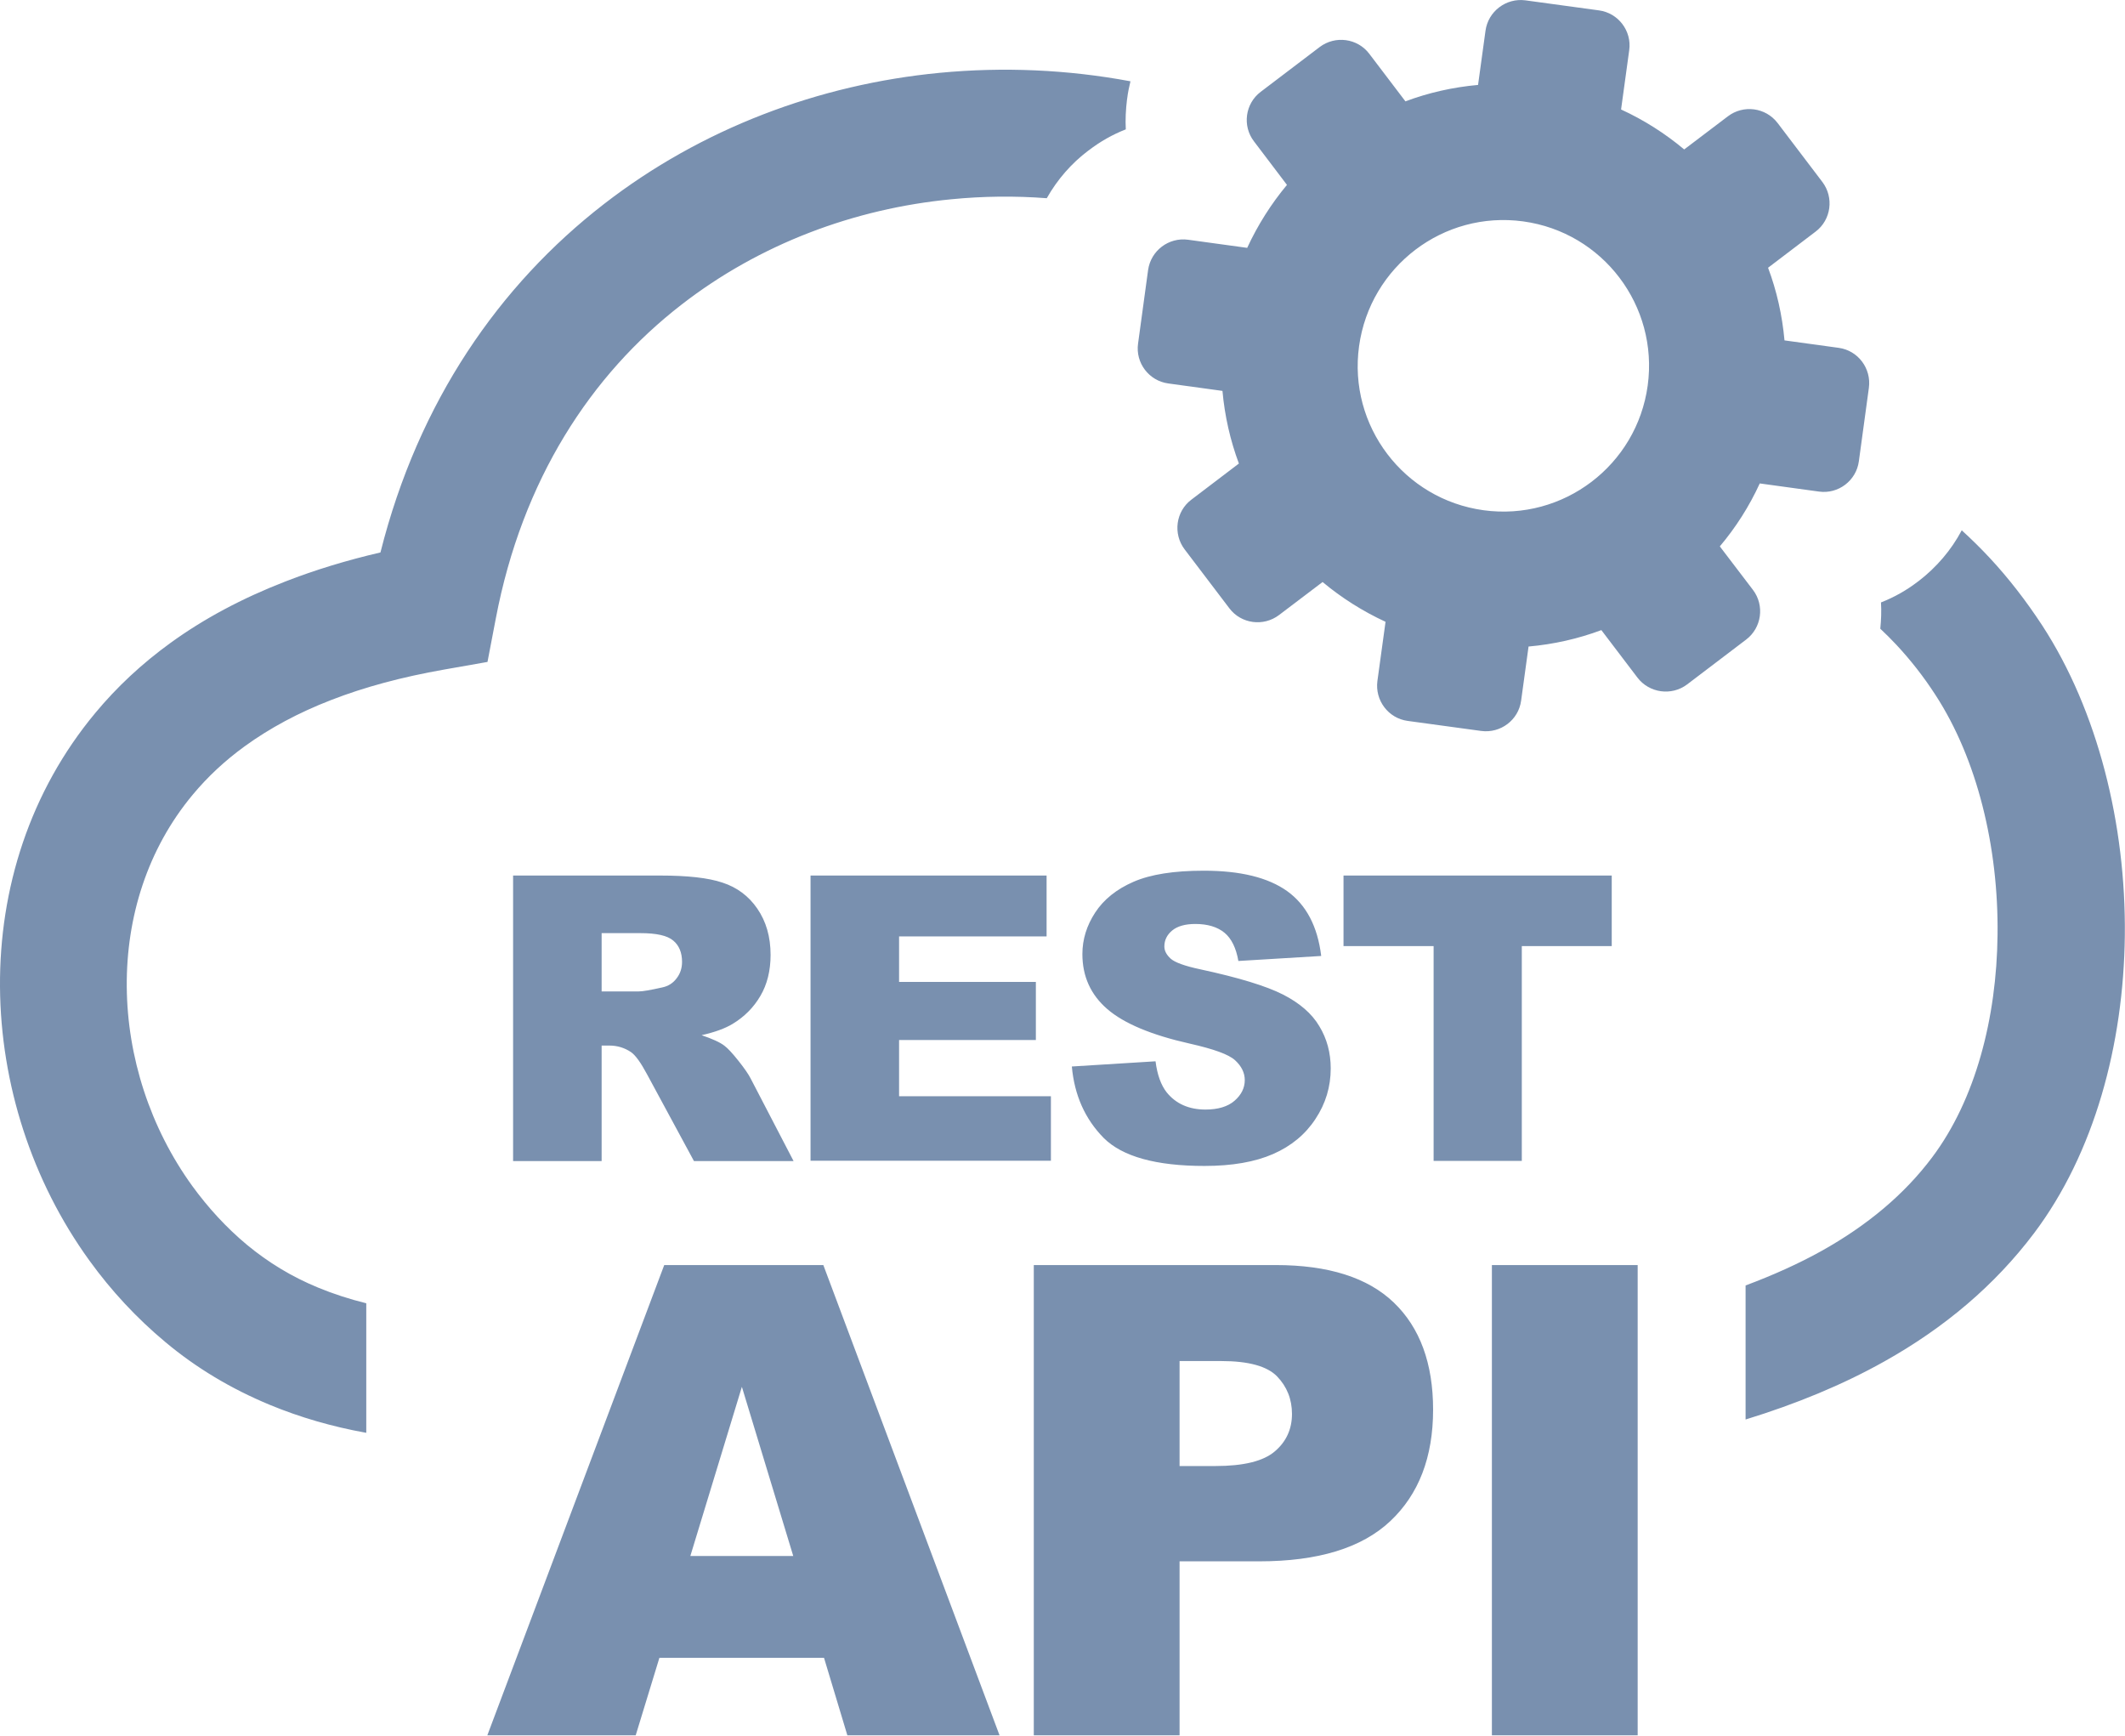
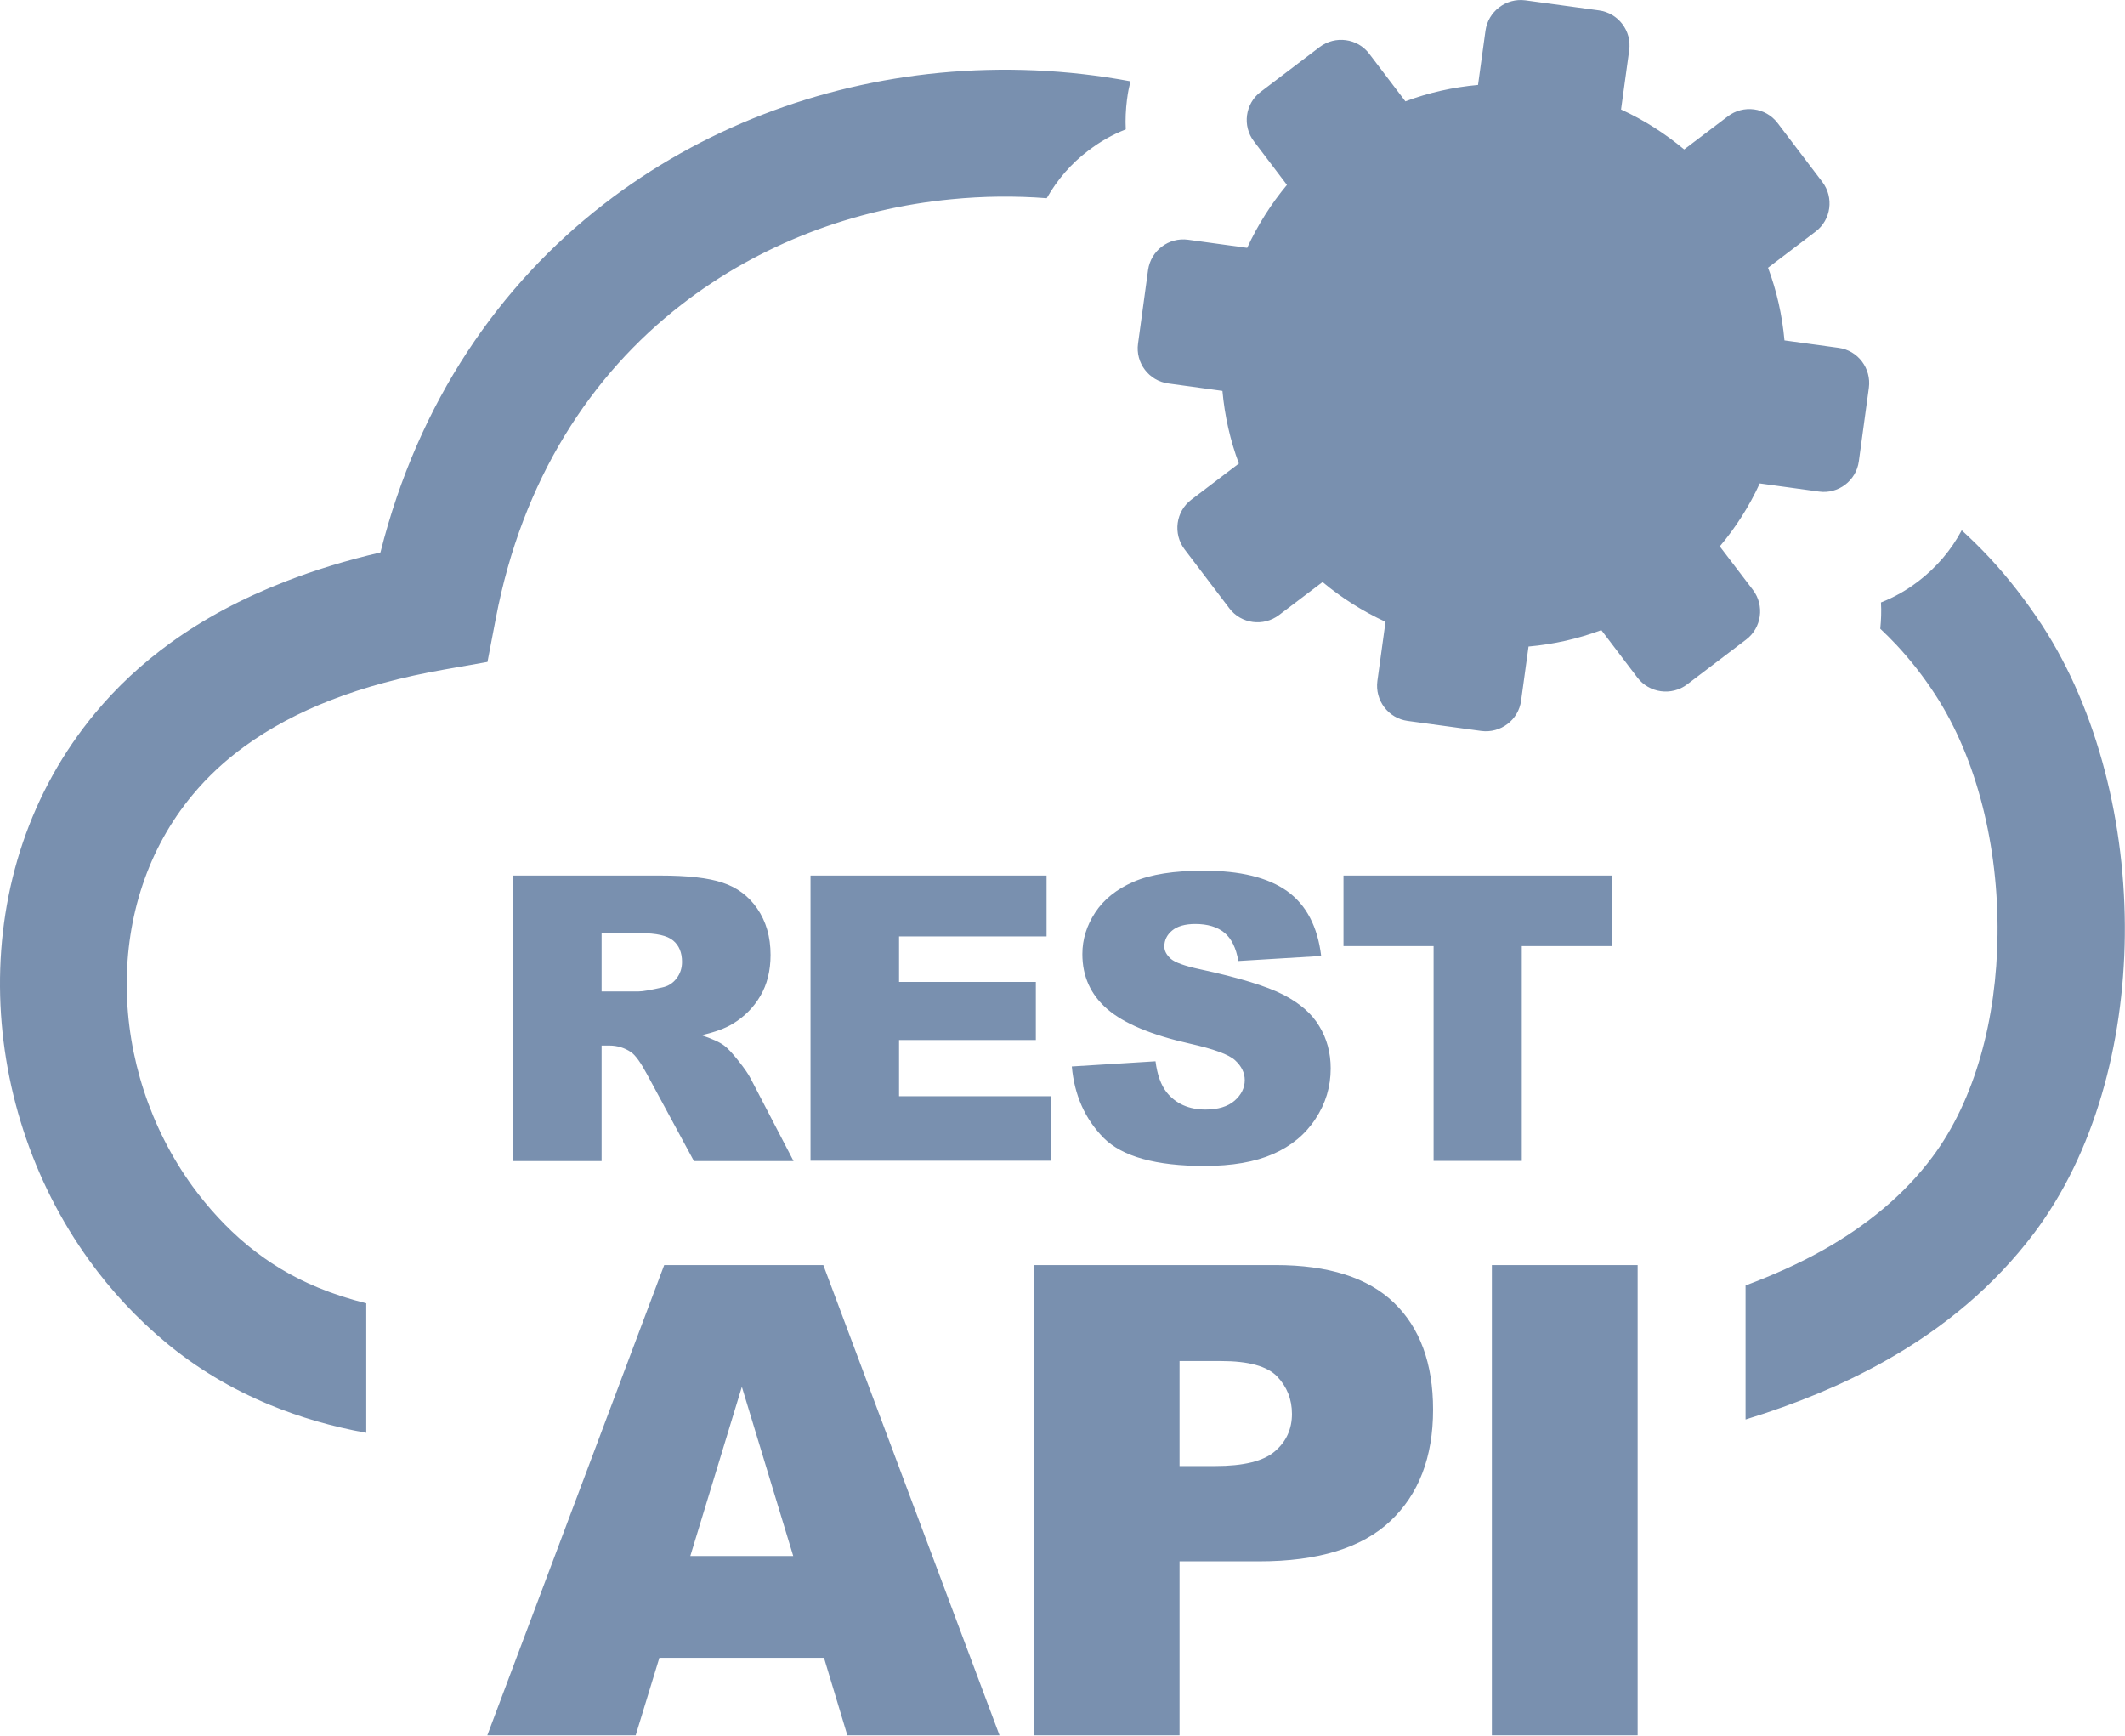
<svg xmlns="http://www.w3.org/2000/svg" version="1.1" id="Layer_1" x="0px" y="0px" viewBox="0 0 122.88 100.33" style="enable-background:new 0 0 122.88 100.33" xml:space="preserve">
-   <style type="text/css">
- 	.st0{fill-rule:evenodd;clip-rule:evenodd;}
- </style>
  <g>
    <path fill="#7990AF" class="st0" d="M102.79,7.11l2.59,3.41c0.68,0.9,0.51,2.19-0.39,2.87l-2.75,2.09c0.5,1.33,0.82,2.75,0.95,4.2l3.13,0.43 c1.12,0.15,1.9,1.19,1.75,2.31l-0.58,4.25c-0.15,1.12-1.19,1.91-2.31,1.75l-3.42-0.47c-0.61,1.33-1.39,2.55-2.31,3.64l1.92,2.52 c0.68,0.9,0.5,2.19-0.4,2.87l-3.41,2.59c-0.9,0.68-2.19,0.5-2.87-0.39l-2.09-2.75c-1.34,0.5-2.75,0.82-4.21,0.95l-0.43,3.13 c-0.15,1.12-1.19,1.9-2.31,1.75l-4.25-0.58c-1.12-0.15-1.9-1.19-1.75-2.31l0.47-3.42c-1.32-0.61-2.55-1.39-3.64-2.3l-2.52,1.91 c-0.9,0.68-2.19,0.51-2.87-0.39l-2.59-3.41c-0.68-0.9-0.51-2.19,0.39-2.87l2.75-2.09c-0.5-1.34-0.82-2.75-0.95-4.2l-3.13-0.43 c-1.12-0.15-1.91-1.19-1.75-2.31l0.58-4.25c0.16-1.12,1.19-1.9,2.31-1.75l3.42,0.47c0.61-1.32,1.39-2.55,2.3-3.64l-1.91-2.52 C71.83,7.28,72,5.99,72.9,5.31l3.41-2.59c0.9-0.68,2.19-0.51,2.87,0.39l2.09,2.75c1.33-0.5,2.75-0.82,4.2-0.95l0.43-3.13 c0.15-1.12,1.19-1.91,2.31-1.76l4.25,0.58c1.12,0.15,1.91,1.19,1.75,2.31l-0.47,3.42c1.33,0.61,2.55,1.39,3.65,2.31l2.52-1.91 C100.81,6.04,102.1,6.21,102.79,7.11L102.79,7.11L102.79,7.11z M29.67,67.12v-16.5h8.5c1.58,0,2.78,0.13,3.61,0.41 c0.83,0.27,1.51,0.77,2.01,1.5c0.51,0.74,0.77,1.63,0.77,2.68c0,0.91-0.2,1.71-0.59,2.37c-0.39,0.67-0.93,1.21-1.61,1.62 c-0.43,0.26-1.03,0.48-1.79,0.65c0.61,0.21,1.05,0.4,1.32,0.61c0.19,0.14,0.46,0.43,0.81,0.87c0.35,0.44,0.59,0.79,0.71,1.03 l2.48,4.77h-5.76l-2.72-5.03c-0.35-0.65-0.65-1.08-0.92-1.27c-0.37-0.25-0.79-0.38-1.25-0.38h-0.45v6.68H29.67L29.67,67.12z M47.65,95.85h-9.52l-1.37,4.48h-8.58l10.23-27.19h9.2l10.19,27.19h-8.8L47.65,95.85L47.65,95.85z M45.87,89.96l-2.97-9.78 l-2.98,9.78H45.87L45.87,89.96z M59.78,73.14h13.98c3.05,0,5.33,0.72,6.84,2.17c1.51,1.45,2.27,3.52,2.27,6.19 c0,2.75-0.83,4.9-2.48,6.45c-1.65,1.55-4.18,2.32-7.57,2.32h-4.61v10.06h-8.43V73.14L59.78,73.14z M68.21,84.76h2.07 c1.63,0,2.78-0.28,3.44-0.85c0.66-0.56,0.99-1.29,0.99-2.16c0-0.85-0.29-1.58-0.86-2.17c-0.57-0.59-1.65-0.89-3.23-0.89h-2.41 V84.76L68.21,84.76z M86.27,73.14h8.43v27.19h-8.43V73.14L86.27,73.14z M34.79,57.32h2.15c0.23,0,0.68-0.08,1.35-0.23 c0.34-0.07,0.62-0.24,0.83-0.52c0.22-0.28,0.32-0.6,0.32-0.96c0-0.53-0.17-0.95-0.51-1.23c-0.34-0.29-0.97-0.43-1.9-0.43h-2.24 V57.32L34.79,57.32z M46.87,50.62h13.65v3.52h-8.53v2.63h7.91v3.36h-7.91v3.25h8.78v3.73h-13.9V50.62L46.87,50.62z M61.98,61.66 l4.84-0.3c0.1,0.79,0.32,1.38,0.64,1.79c0.53,0.66,1.28,1,2.25,1c0.72,0,1.29-0.17,1.68-0.51c0.39-0.34,0.59-0.74,0.59-1.19 c0-0.43-0.19-0.81-0.56-1.15c-0.37-0.34-1.24-0.65-2.61-0.96c-2.23-0.5-3.82-1.17-4.78-2c-0.96-0.83-1.44-1.89-1.44-3.18 c0-0.85,0.25-1.65,0.74-2.4c0.49-0.75,1.23-1.35,2.22-1.78c0.99-0.43,2.34-0.64,4.06-0.64c2.11,0,3.71,0.39,4.82,1.18 c1.1,0.79,1.76,2.03,1.97,3.75l-4.79,0.29c-0.13-0.75-0.4-1.3-0.8-1.63c-0.41-0.34-0.98-0.51-1.69-0.51 c-0.59,0-1.04,0.13-1.34,0.38c-0.3,0.25-0.45,0.56-0.45,0.92c0,0.26,0.13,0.49,0.37,0.71c0.24,0.21,0.8,0.42,1.7,0.61 c2.23,0.48,3.83,0.97,4.79,1.46c0.96,0.49,1.67,1.1,2.1,1.83c0.44,0.72,0.66,1.54,0.66,2.44c0,1.06-0.29,2.03-0.88,2.92 c-0.58,0.89-1.4,1.57-2.45,2.03c-1.05,0.46-2.37,0.69-3.97,0.69c-2.8,0-4.75-0.54-5.83-1.62C62.74,64.69,62.13,63.32,61.98,61.66 L61.98,61.66z M77.69,50.62h15.51v4.08H88v12.42H82.9V54.7h-5.21V50.62L77.69,50.62z M60.53,11.46c-1.83-0.14-3.68-0.12-5.51,0.06 c-5.63,0.54-11.1,2.59-15.62,6.1c-5.23,4.05-9.2,10.11-10.73,18.14l-0.48,2.51l-2.5,0.44c-2.45,0.43-4.64,1.02-6.56,1.77 c-1.86,0.72-3.52,1.61-4.97,2.66c-1.16,0.84-2.16,1.78-3.01,2.8c-2.63,3.15-3.85,7.1-3.82,11.1c0.03,4.06,1.35,8.16,3.79,11.53 c0.91,1.25,1.96,2.4,3.16,3.4c1.22,1.01,2.59,1.85,4.13,2.48c0.87,0.36,1.8,0.66,2.77,0.9v7.49c-2-0.36-3.84-0.9-5.56-1.61 c-2.27-0.94-4.28-2.15-6.05-3.63c-1.68-1.4-3.15-2.99-4.4-4.72C1.84,68.28,0.04,62.66,0,57.06c-0.04-5.66,1.72-11.29,5.52-15.85 c1.23-1.48,2.68-2.84,4.34-4.04c1.93-1.4,4.14-2.58,6.64-3.55c1.72-0.67,3.56-1.23,5.5-1.68c2.2-8.74,6.89-15.47,12.92-20.14 c5.64-4.37,12.43-6.92,19.42-7.59c3.67-0.35,7.39-0.19,11.03,0.49c-0.08,0.33-0.15,0.66-0.19,1l-0.01,0.06 c-0.07,0.57-0.1,1.14-0.07,1.72c-0.77,0.3-1.49,0.71-2.14,1.21l-0.03,0.02C61.96,9.44,61.14,10.38,60.53,11.46L60.53,11.46z M113.44,30.66c0.56,0.51,1.1,1.04,1.63,1.61c1.07,1.15,2.08,2.45,3.03,3.9c3.2,4.92,4.84,11.49,4.77,17.92 c-0.07,6.31-1.77,12.59-5.25,17.21c-2.27,3.01-5.18,5.47-8.67,7.42c-2.39,1.34-5.08,2.45-8.01,3.35v-7.75 c1.58-0.59,3.05-1.25,4.4-2c2.63-1.47,4.78-3.26,6.39-5.41c2.5-3.33,3.73-8.04,3.78-12.87c0.06-5.07-1.18-10.16-3.59-13.86 c-0.69-1.07-1.45-2.03-2.25-2.89c-0.31-0.33-0.62-0.64-0.94-0.94c0.05-0.5,0.07-1.01,0.04-1.52c0.77-0.3,1.49-0.71,2.14-1.21 l0.03-0.02C111.97,32.81,112.83,31.81,113.44,30.66L113.44,30.66z M88.08,12.8c4.61,0.63,7.83,4.88,7.2,9.49 c-0.63,4.61-4.88,7.84-9.49,7.21c-4.61-0.63-7.84-4.88-7.2-9.49C79.23,15.4,83.47,12.17,88.08,12.8L88.08,12.8L88.08,12.8z" />
  </g>
</svg>
